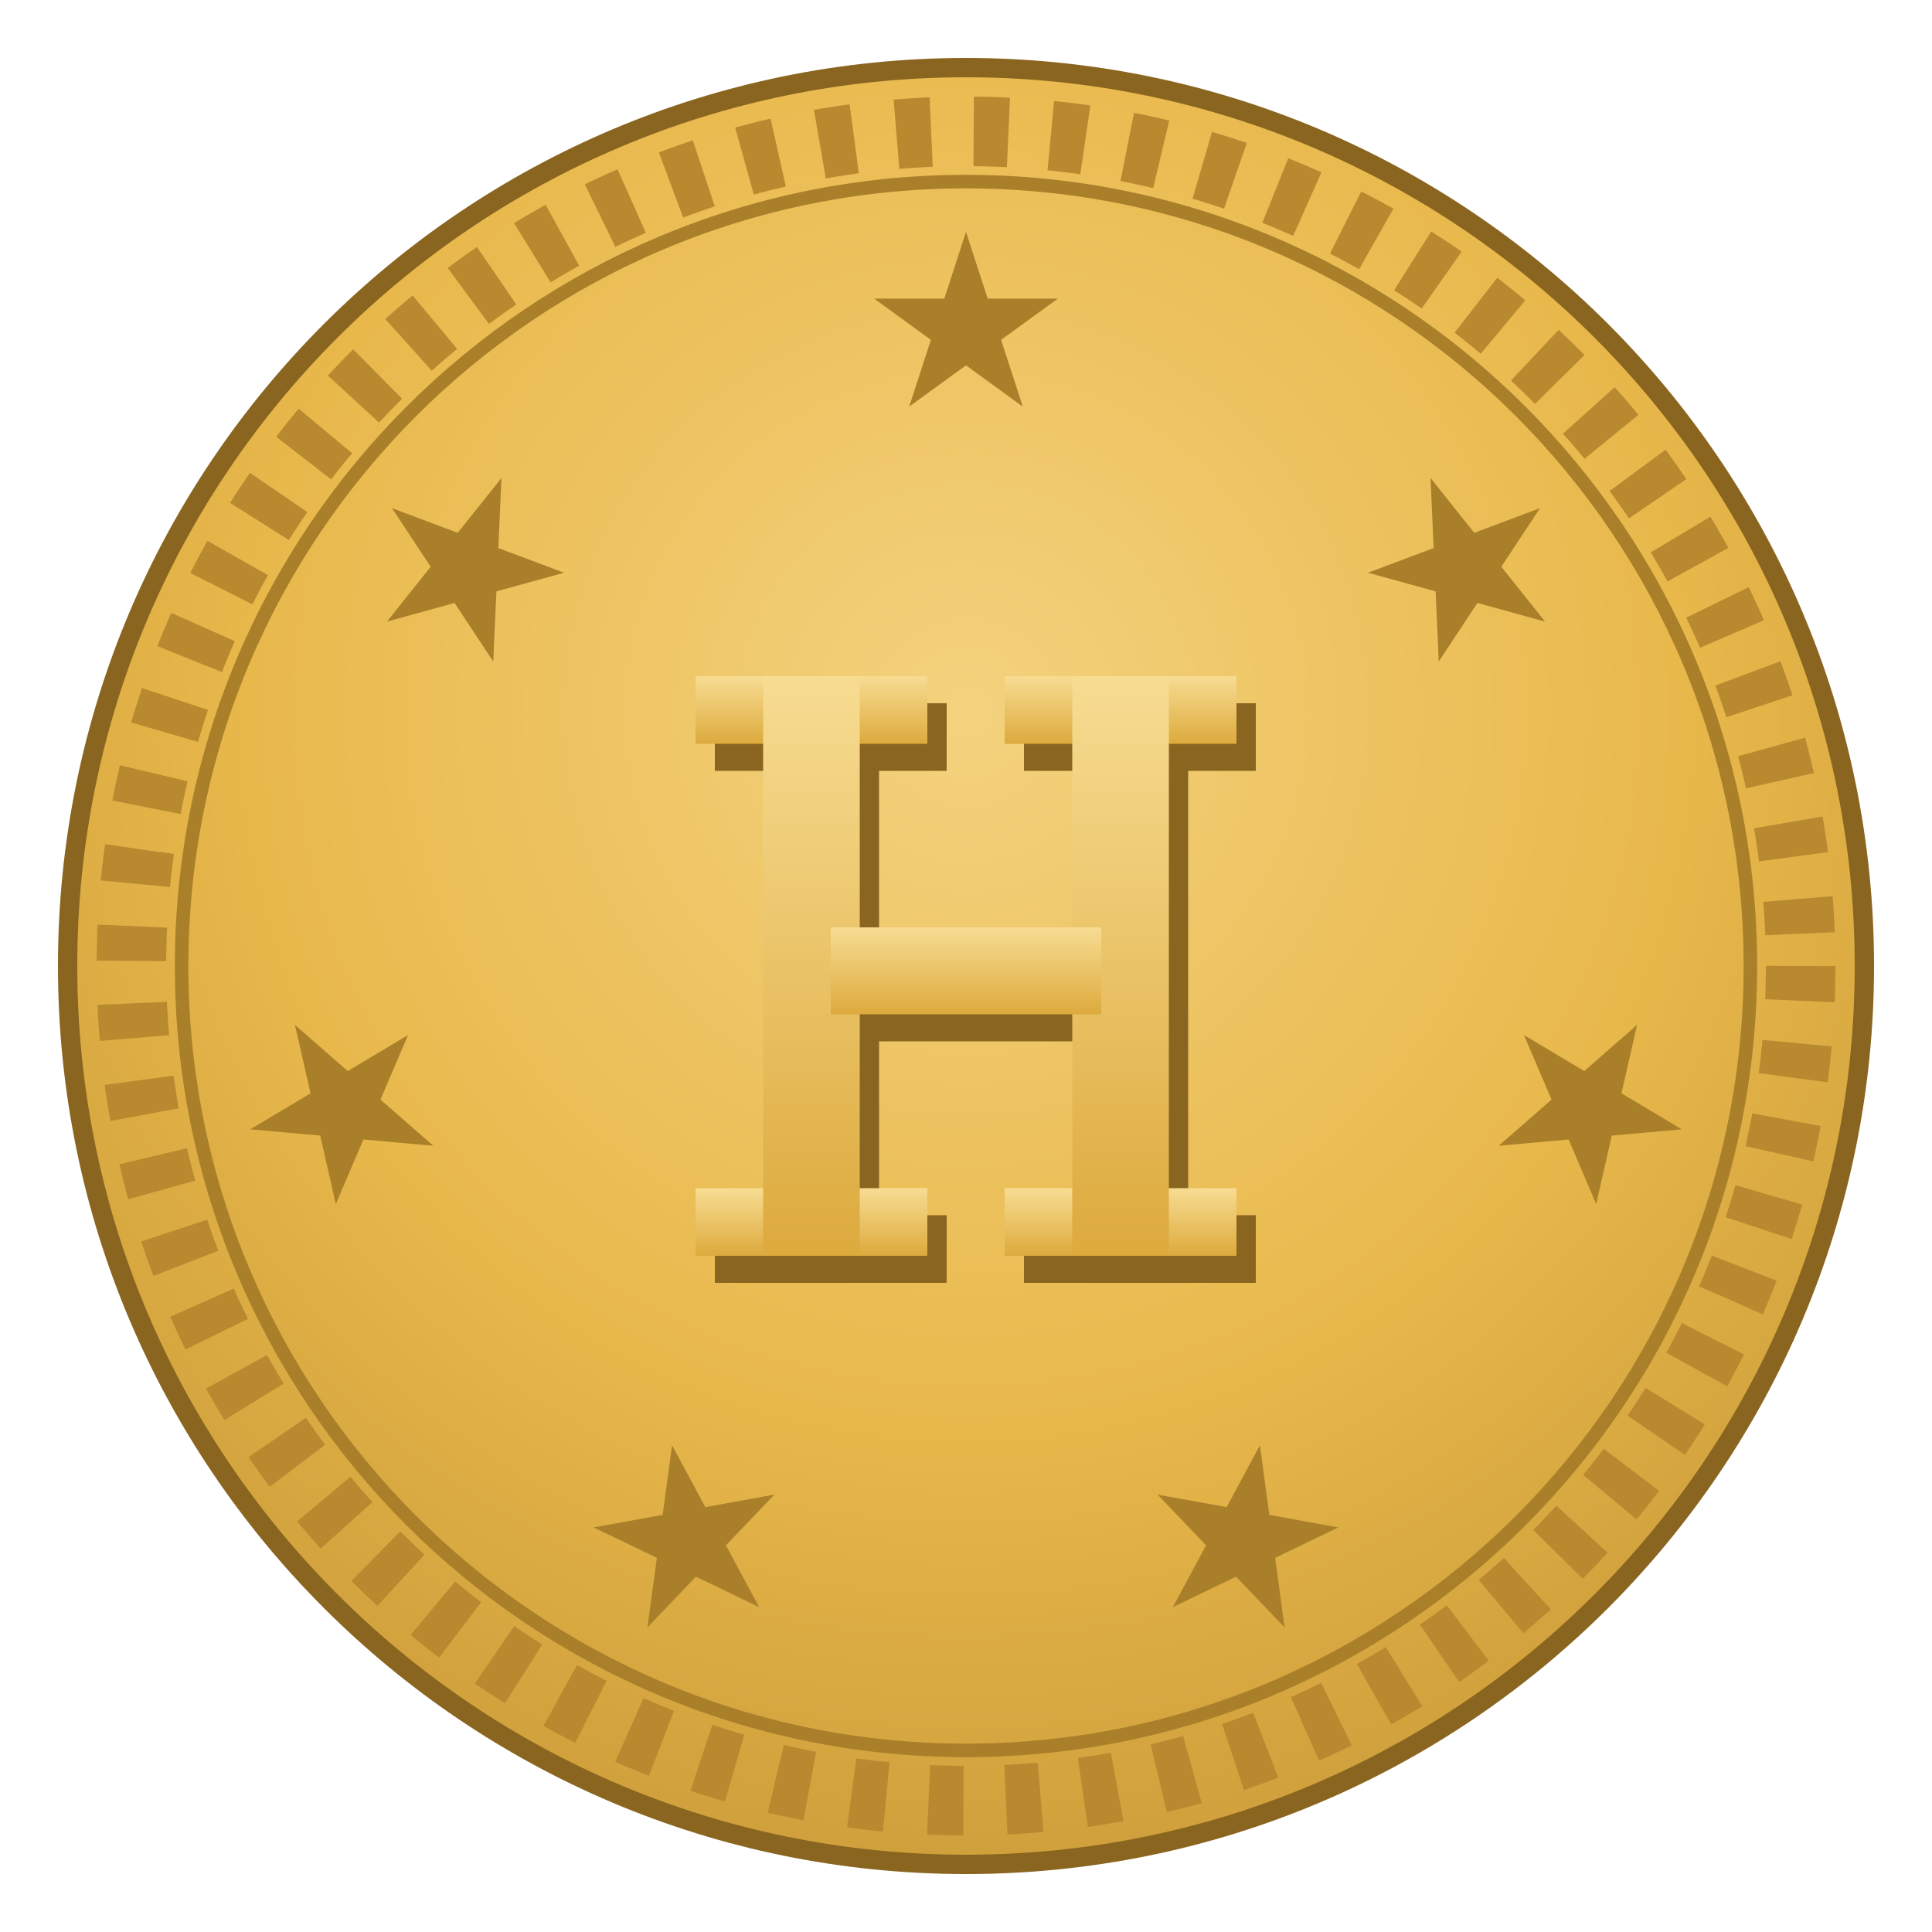
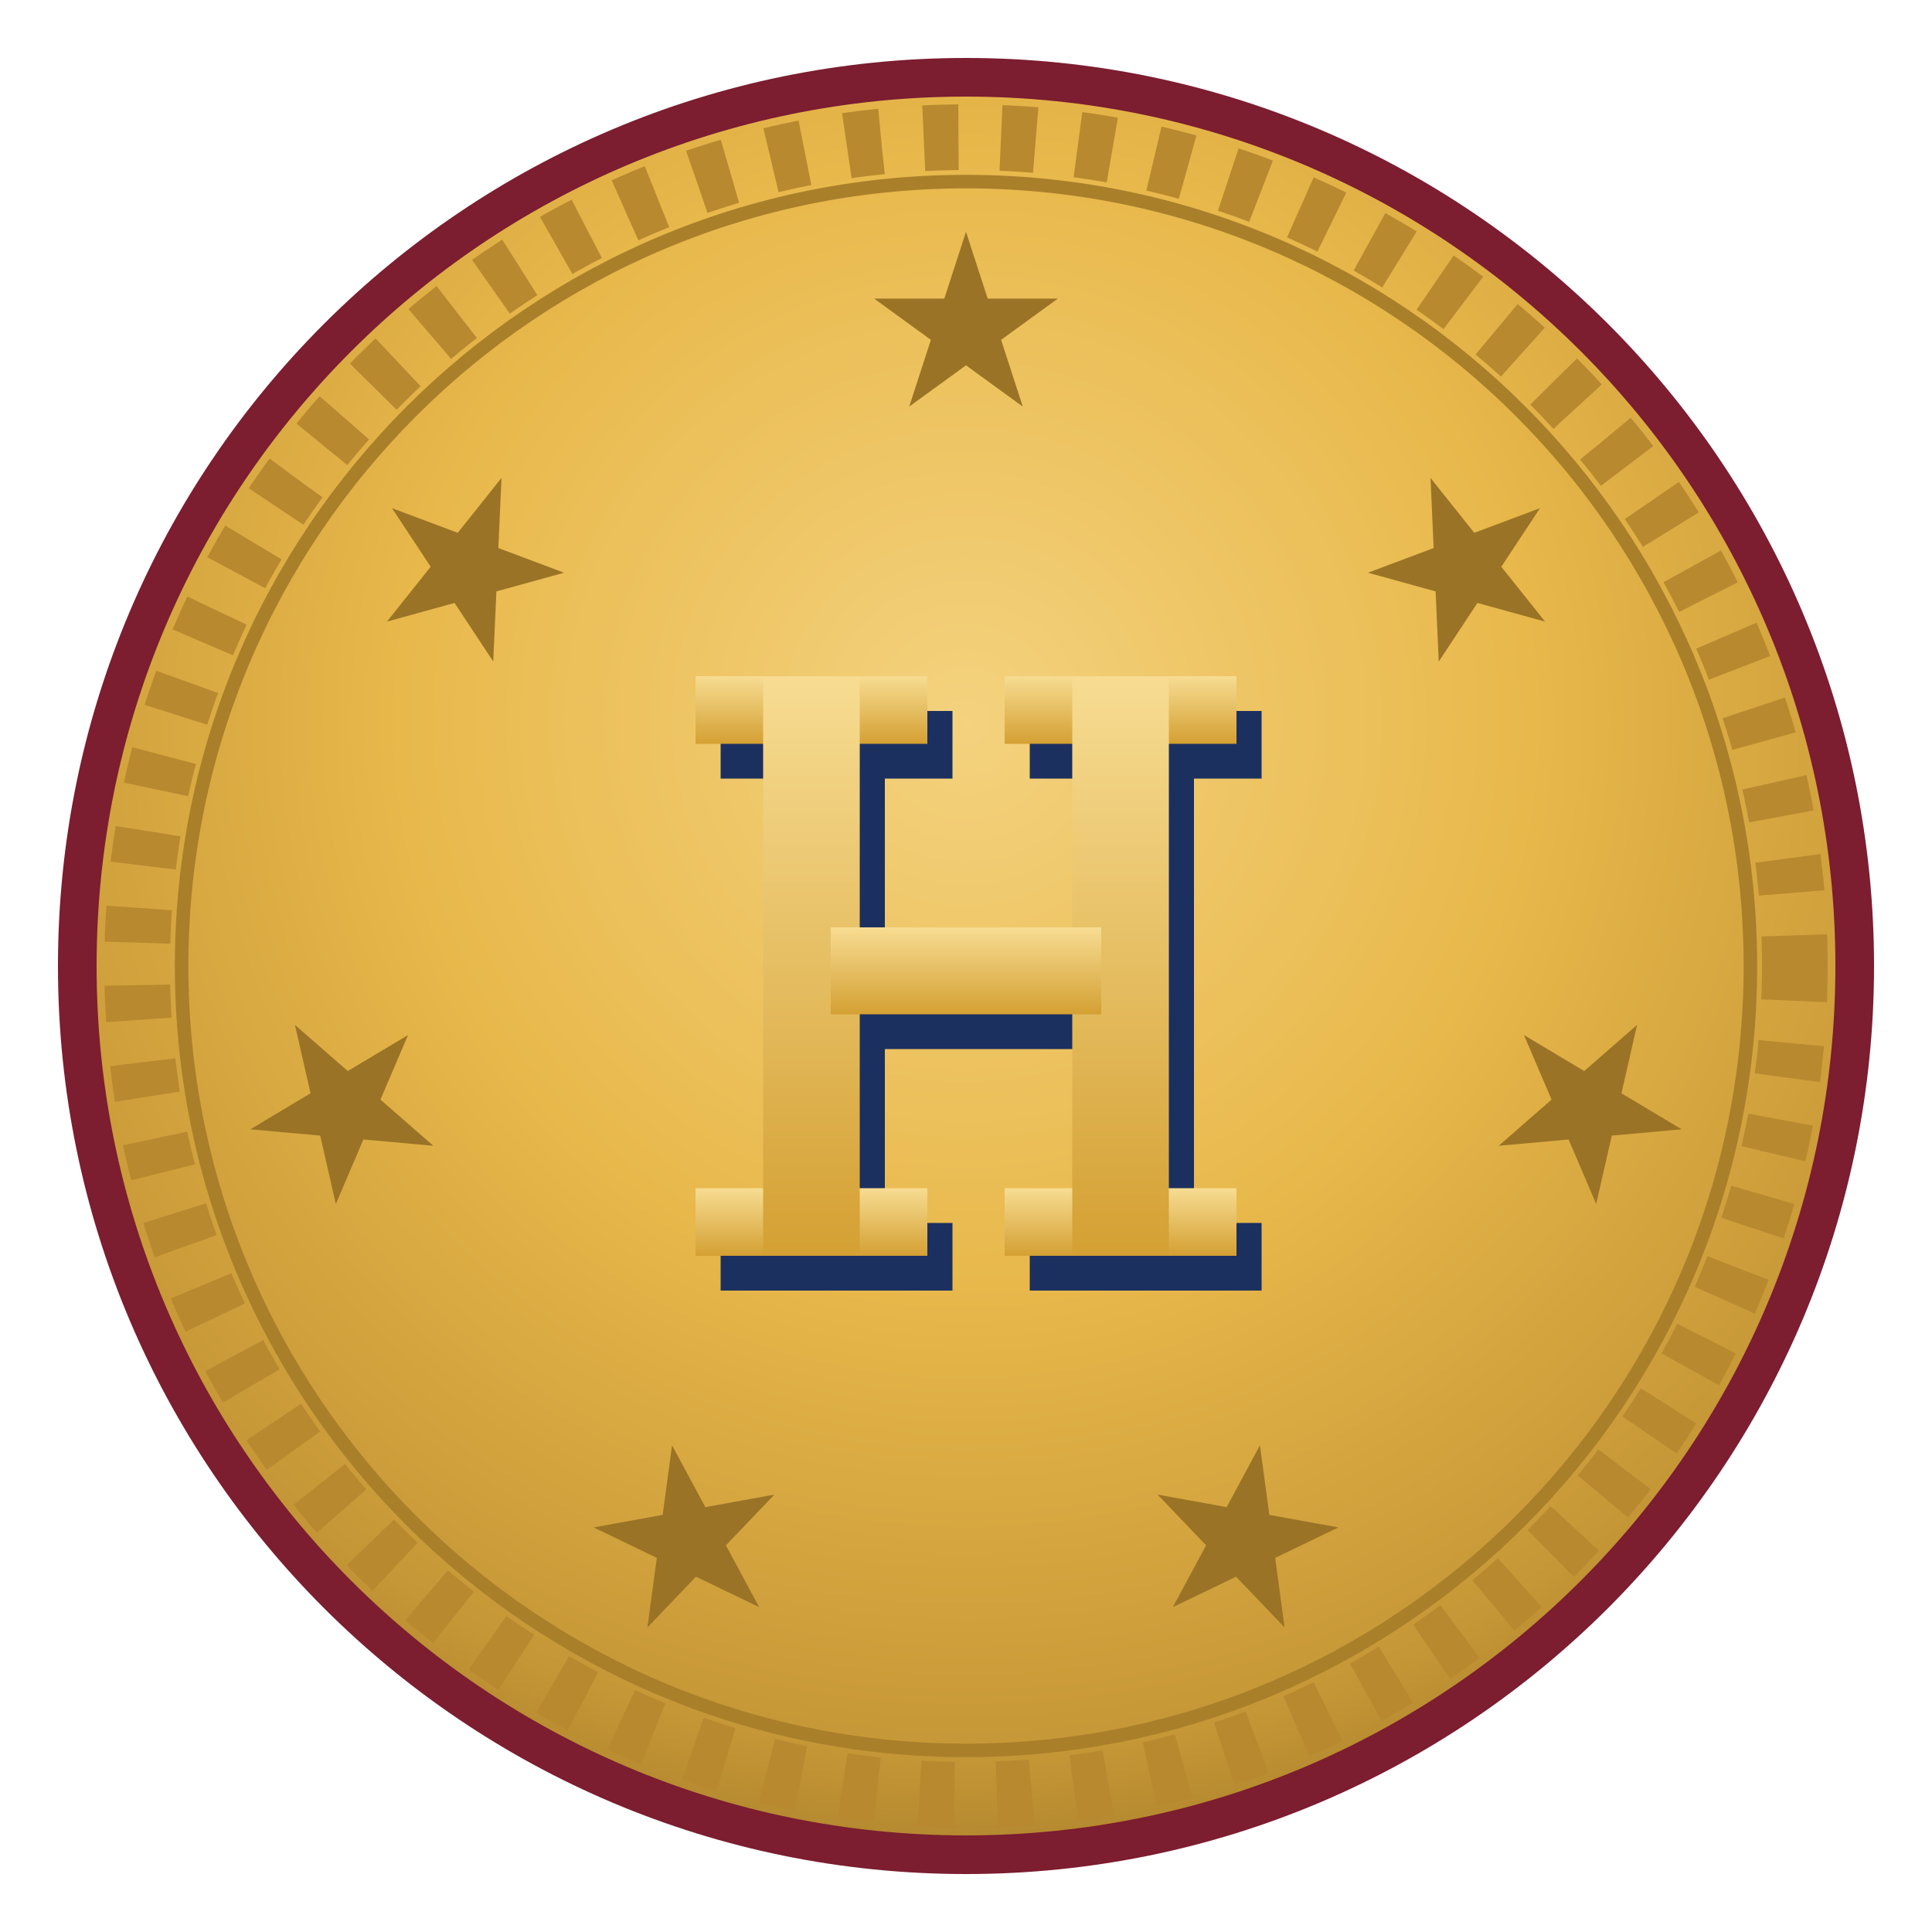
<svg xmlns="http://www.w3.org/2000/svg" viewBox="0 0 100 100" role="img" aria-label="Heptacoin">
  <defs>
    <radialGradient id="hpcFld" cx="50%" cy="36%" r="72%">
      <stop offset="0%" stop-color="#f4d27e" />
-       <stop offset="55%" stop-color="#e8b84b" />
-       <stop offset="100%" stop-color="#c69736" />
+       <stop offset="45%" stop-color="#e8b84b" />
+       <stop offset="82%" stop-color="#c69736" />
+       <stop offset="100%" stop-color="#9a7326" />
    </radialGradient>
    <linearGradient id="hpcH" x1="0" y1="0" x2="0" y2="1">
      <stop offset="0%" stop-color="#f7dc92" />
-       <stop offset="100%" stop-color="#ddaa3d" />
+       <stop offset="100%" stop-color="#d4a033" />
    </linearGradient>
    <path id="hpcStar" d="M0 -5 L1.123 -1.545 L4.755 -1.545 L1.817 0.59 L2.939 4.045 L0 1.91 L-2.939 4.045 L-1.817 0.59 L-4.755 -1.545 L-1.123 -1.545 Z" />
  </defs>
-   <circle cx="50" cy="50" r="47" fill="#8a6520" />
-   <circle cx="50" cy="50" r="46" fill="url(#hpcFld)" />
-   <circle cx="50" cy="50" r="43.2" fill="none" stroke="#b8892f" stroke-width="3.6" stroke-dasharray="1.8 2.2" />
+   <circle cx="50" cy="50" r="47" fill="#7c1d30" />
+   <circle cx="50" cy="50" r="45.0" fill="url(#hpcFld)" />
+   <circle cx="50" cy="50" r="42.9" fill="none" stroke="#b8892f" stroke-width="3.4" stroke-dasharray="1.8 2.2" />
  <circle cx="50" cy="50" r="40.6" fill="none" stroke="#a97f2a" stroke-width="0.7" />
-   <g fill="#a97f2a">
+   <g fill="#9a7326">
    <use href="#hpcStar" transform="translate(50 17)" />
    <use href="#hpcStar" transform="translate(75.8 29.42) rotate(51.43)" />
    <use href="#hpcStar" transform="translate(82.17 57.34) rotate(102.86)" />
    <use href="#hpcStar" transform="translate(64.32 79.73) rotate(154.29)" />
    <use href="#hpcStar" transform="translate(35.68 79.73) rotate(205.71)" />
    <use href="#hpcStar" transform="translate(17.83 57.34) rotate(257.14)" />
    <use href="#hpcStar" transform="translate(24.2 29.42) rotate(308.57)" />
  </g>
-   <g transform="translate(1 1.4)" fill="#8a6520">
+   <g transform="translate(1.3 1.8)" fill="#1c305f">
    <rect x="36" y="35" width="12" height="3.5" />
    <rect x="36" y="61.5" width="12" height="3.5" />
    <rect x="52" y="35" width="12" height="3.5" />
    <rect x="52" y="61.5" width="12" height="3.5" />
    <rect x="39.5" y="35" width="5" height="30" />
    <rect x="55.5" y="35" width="5" height="30" />
    <rect x="43" y="48" width="14" height="4.5" />
  </g>
  <g fill="url(#hpcH)">
    <rect x="36" y="35" width="12" height="3.5" />
    <rect x="36" y="61.5" width="12" height="3.5" />
    <rect x="52" y="35" width="12" height="3.5" />
    <rect x="52" y="61.5" width="12" height="3.5" />
    <rect x="39.5" y="35" width="5" height="30" />
    <rect x="55.5" y="35" width="5" height="30" />
    <rect x="43" y="48" width="14" height="4.5" />
  </g>
</svg>
